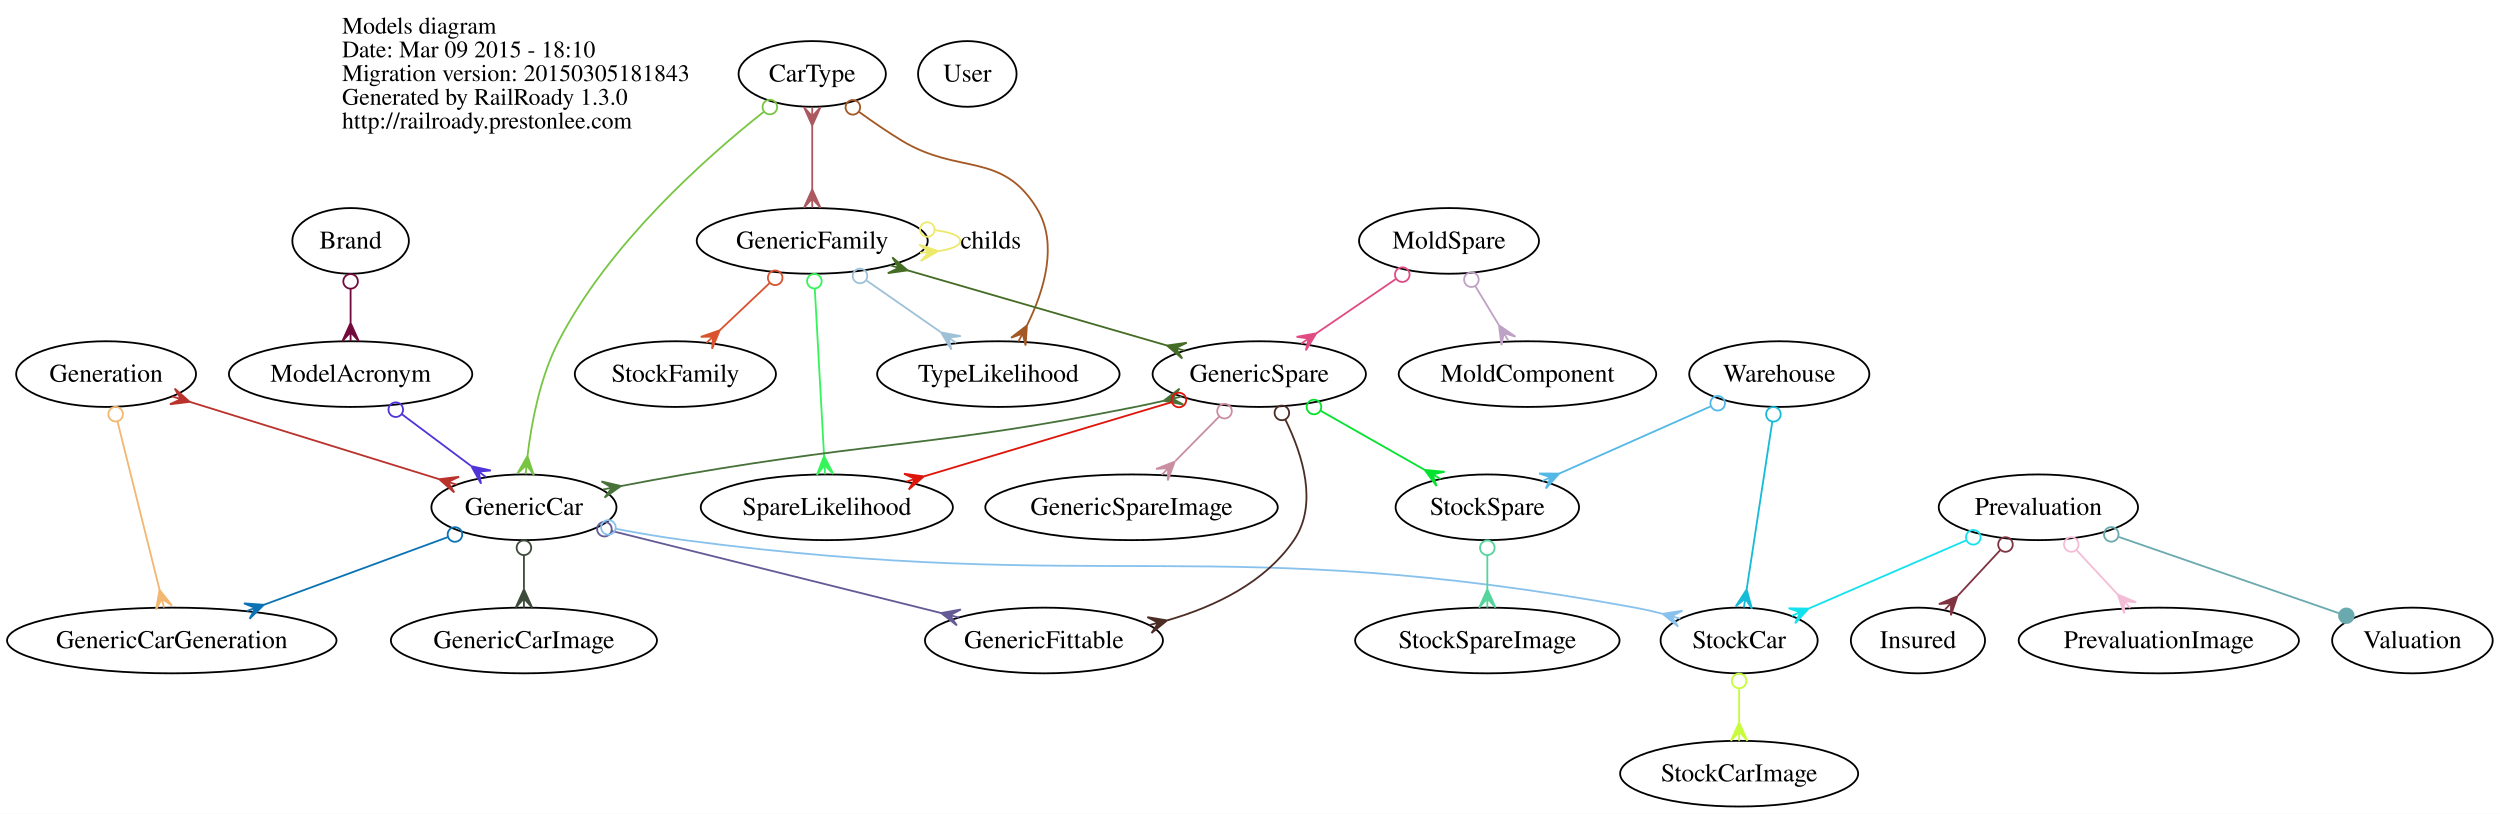
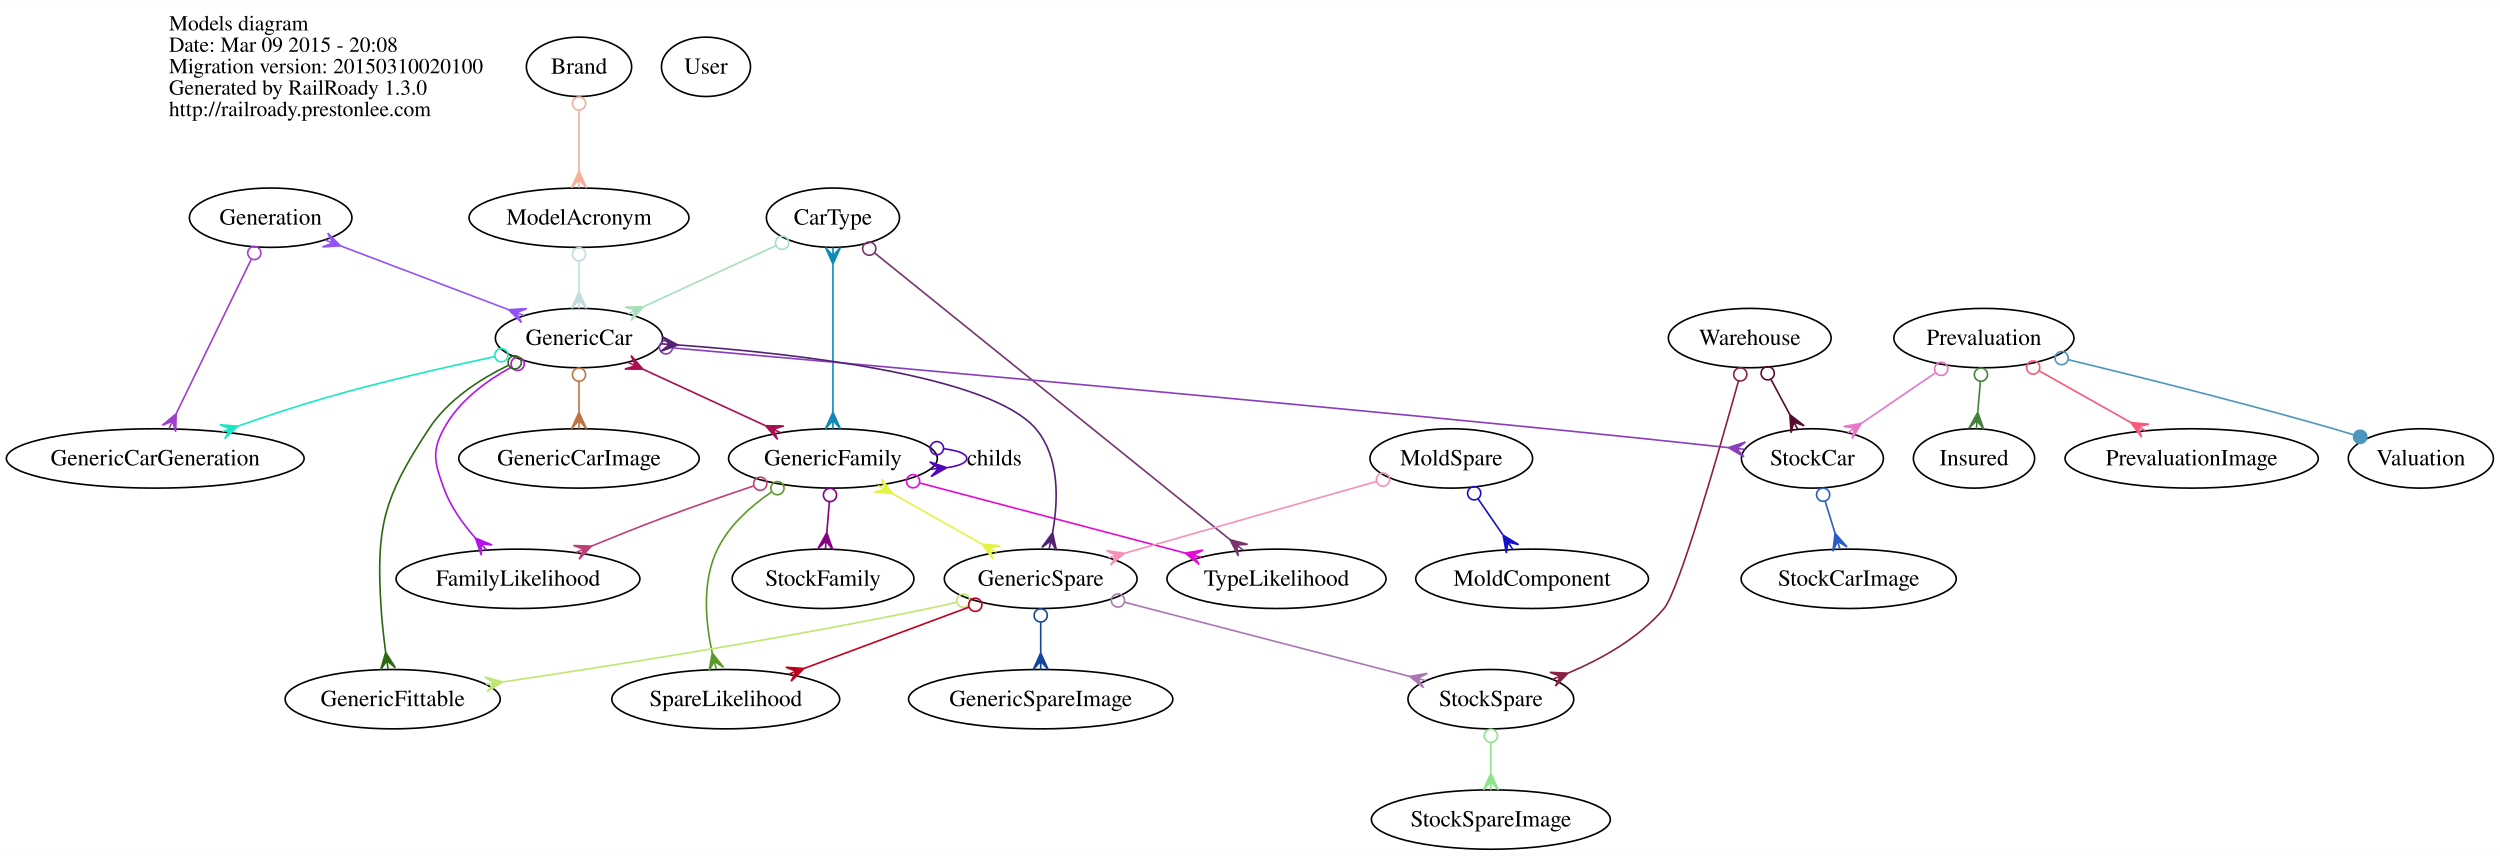
- <svg xmlns="http://www.w3.org/2000/svg" width="1370pt" height="446pt" viewBox="0.00 0.00 1370.15 446.00">
-   <g id="graph0" class="graph" transform="scale(1 1) rotate(0) translate(4 442)">
-     <polygon fill="white" stroke="none" points="-4,4 -4,-442 1366.15,-442 1366.15,4 -4,4" />
+ <svg xmlns="http://www.w3.org/2000/svg" width="1516pt" height="519pt" viewBox="0.00 0.00 1516.15 519.00">
+   <g id="graph0" class="graph" transform="scale(1 1) rotate(0) translate(4 515)">
+     <polygon fill="white" stroke="none" points="-4,4 -4,-515 1512.15,-515 1512.15,4 -4,4" />
    <g id="node1" class="node">
-       <text text-anchor="start" x="183.459" y="-423.6" font-family="Times,serif" font-size="13.00">Models diagram</text>
-       <text text-anchor="start" x="183.459" y="-410.6" font-family="Times,serif" font-size="13.00">Date: Mar 09 2015 - 18:10</text>
-       <text text-anchor="start" x="183.459" y="-397.6" font-family="Times,serif" font-size="13.00">Migration version: 20150305181843</text>
-       <text text-anchor="start" x="183.459" y="-384.6" font-family="Times,serif" font-size="13.00">Generated by RailRoady 1.3.0</text>
-       <text text-anchor="start" x="183.459" y="-371.6" font-family="Times,serif" font-size="13.00">http://railroady.prestonlee.com</text>
+       <text text-anchor="start" x="98.459" y="-496.6" font-family="Times,serif" font-size="13.00">Models diagram</text>
+       <text text-anchor="start" x="98.459" y="-483.6" font-family="Times,serif" font-size="13.00">Date: Mar 09 2015 - 20:08</text>
+       <text text-anchor="start" x="98.459" y="-470.6" font-family="Times,serif" font-size="13.00">Migration version: 20150310020100</text>
+       <text text-anchor="start" x="98.459" y="-457.6" font-family="Times,serif" font-size="13.00">Generated by RailRoady 1.3.0</text>
+       <text text-anchor="start" x="98.459" y="-444.6" font-family="Times,serif" font-size="13.00">http://railroady.prestonlee.com</text>
    </g>
    <g id="node2" class="node">
-       <ellipse fill="none" stroke="black" cx="188.147" cy="-310" rx="31.939" ry="18" />
-       <text text-anchor="middle" x="188.147" y="-305.8" font-family="Times,serif" font-size="14.00">Brand</text>
+       <ellipse fill="none" stroke="black" cx="347.147" cy="-474.5" rx="31.939" ry="18" />
+       <text text-anchor="middle" x="347.147" y="-470.3" font-family="Times,serif" font-size="14.00">Brand</text>
+     </g>
+     <g id="node14" class="node">
+       <ellipse fill="none" stroke="black" cx="347.147" cy="-383" rx="66.692" ry="18" />
+       <text text-anchor="middle" x="347.147" y="-378.8" font-family="Times,serif" font-size="14.00">ModelAcronym</text>
+     </g>
+     <g id="edge1" class="edge">
+       <path fill="none" stroke="#f6ae9b" d="M347.147,-447.903C347.147,-436.441 347.147,-422.914 347.147,-411.263" />
+       <ellipse fill="none" stroke="#f6ae9b" cx="347.147" cy="-452.243" rx="4" ry="4" />
+       <polygon fill="#f6ae9b" stroke="#f6ae9b" points="347.147,-411.204 351.647,-401.203 347.147,-406.204 347.147,-401.204 347.147,-401.204 347.147,-401.204 347.147,-406.204 342.647,-401.204 347.147,-411.204 347.147,-411.204" />
+     </g>
+     <g id="node3" class="node">
+       <ellipse fill="none" stroke="black" cx="501.147" cy="-383" rx="40.357" ry="18" />
+       <text text-anchor="middle" x="501.147" y="-378.8" font-family="Times,serif" font-size="14.00">CarType</text>
+     </g>
+     <g id="node6" class="node">
+       <ellipse fill="none" stroke="black" cx="347.147" cy="-310" rx="50.722" ry="18" />
+       <text text-anchor="middle" x="347.147" y="-305.8" font-family="Times,serif" font-size="14.00">GenericCar</text>
+     </g>
+     <g id="edge2" class="edge">
+       <path fill="none" stroke="#a8dfbc" d="M466.653,-366.097C442.751,-355.077 410.891,-340.388 386.078,-328.949" />
+       <ellipse fill="none" stroke="#a8dfbc" cx="470.337" cy="-367.795" rx="4" ry="4" />
+       <polygon fill="#a8dfbc" stroke="#a8dfbc" points="386.026,-328.925 378.829,-320.651 381.485,-326.831 376.945,-324.738 376.945,-324.738 376.945,-324.738 381.485,-326.831 375.061,-328.824 386.026,-328.925 386.026,-328.925" />
+     </g>
+     <g id="node9" class="node">
+       <ellipse fill="none" stroke="black" cx="501.147" cy="-237" rx="63.301" ry="18" />
+       <text text-anchor="middle" x="501.147" y="-232.8" font-family="Times,serif" font-size="14.00">GenericFamily</text>
+     </g>
+     <g id="edge4" class="edge">
+       <path fill="none" stroke="#0e8ab6" d="M501.147,-354.546C501.147,-328.878 501.147,-290.767 501.147,-265.185" />
+       <polygon fill="#0e8ab6" stroke="#0e8ab6" points="501.147,-354.916 496.647,-364.916 501.147,-359.916 501.147,-364.916 501.147,-364.916 501.147,-364.916 501.147,-359.916 505.647,-364.916 501.147,-354.916 501.147,-354.916" />
+       <polygon fill="#0e8ab6" stroke="#0e8ab6" points="501.147,-265.062 505.647,-255.062 501.147,-260.062 501.147,-255.062 501.147,-255.062 501.147,-255.062 501.147,-260.062 496.647,-255.062 501.147,-265.062 501.147,-265.062" />
+     </g>
+     <g id="node25" class="node">
+       <ellipse fill="none" stroke="black" cx="770.147" cy="-164" rx="66.433" ry="18" />
+       <text text-anchor="middle" x="770.147" y="-159.8" font-family="Times,serif" font-size="14.00">TypeLikelihood</text>
+     </g>
+     <g id="edge3" class="edge">
+       <path fill="none" stroke="#76346d" d="M526.481,-361.563C576.84,-320.94 689.198,-230.301 741.872,-187.809" />
+       <ellipse fill="none" stroke="#76346d" cx="523.176" cy="-364.23" rx="4" ry="4" />
+       <polygon fill="#76346d" stroke="#76346d" points="742.012,-187.697 752.62,-184.92 745.903,-184.557 749.795,-181.418 749.795,-181.418 749.795,-181.418 745.903,-184.557 746.969,-177.916 742.012,-187.697 742.012,-187.697" />
+     </g>
+     <g id="node4" class="node">
+       <ellipse fill="none" stroke="black" cx="310.147" cy="-164" rx="73.943" ry="18" />
+       <text text-anchor="middle" x="310.147" y="-159.8" font-family="Times,serif" font-size="14.00">FamilyLikelihood</text>
+     </g>
+     <g id="node5" class="node">
+       <ellipse fill="none" stroke="black" cx="160.147" cy="-383" rx="49.286" ry="18" />
+       <text text-anchor="middle" x="160.147" y="-378.8" font-family="Times,serif" font-size="14.00">Generation</text>
+     </g>
+     <g id="edge6" class="edge">
+       <path fill="none" stroke="#9252fb" d="M202.73,-365.832C233.139,-354.286 273.887,-338.815 304.345,-327.251" />
+       <polygon fill="#9252fb" stroke="#9252fb" points="202.497,-365.92 191.551,-365.263 197.823,-367.695 193.148,-369.47 193.148,-369.47 193.148,-369.47 197.823,-367.695 194.746,-373.677 202.497,-365.92 202.497,-365.92" />
+       <polygon fill="#9252fb" stroke="#9252fb" points="304.498,-327.193 315.444,-327.85 309.172,-325.418 313.847,-323.643 313.847,-323.643 313.847,-323.643 309.172,-325.418 312.249,-319.437 304.498,-327.193 304.498,-327.193" />
+     </g>
+     <g id="node7" class="node">
+       <ellipse fill="none" stroke="black" cx="90.147" cy="-237" rx="90.294" ry="18" />
+       <text text-anchor="middle" x="90.147" y="-232.8" font-family="Times,serif" font-size="14.00">GenericCarGeneration</text>
+     </g>
+     <g id="edge5" class="edge">
+       <path fill="none" stroke="#9e3fcd" d="M148.428,-357.891C135.84,-331.996 115.901,-290.979 102.92,-264.276" />
+       <ellipse fill="none" stroke="#9e3fcd" cx="150.231" cy="-361.602" rx="4" ry="4" />
+       <polygon fill="#9e3fcd" stroke="#9e3fcd" points="102.851,-264.133 102.526,-253.172 100.665,-259.637 98.479,-255.14 98.479,-255.14 98.479,-255.14 100.665,-259.637 94.432,-257.107 102.851,-264.133 102.851,-264.133" />
+     </g>
+     <g id="edge11" class="edge">
+       <path fill="none" stroke="#b513ec" d="M306.292,-292.48C290.471,-283.828 274.052,-271.527 265.147,-255 257.558,-240.915 259.7,-234.044 265.147,-219 269.155,-207.931 276.532,-197.536 284.17,-188.879" />
+       <ellipse fill="none" stroke="#b513ec" cx="309.936" cy="-294.364" rx="4" ry="4" />
+       <polygon fill="#b513ec" stroke="#b513ec" points="284.313,-188.727 294.445,-184.533 287.741,-185.088 291.169,-181.448 291.169,-181.448 291.169,-181.448 287.741,-185.088 287.894,-178.362 284.313,-188.727 284.313,-188.727" />
+     </g>
+     <g id="edge9" class="edge">
+       <path fill="none" stroke="#19e8c3" d="M295.772,-298.701C265.907,-292.353 227.668,-283.605 194.147,-274 176.49,-268.94 157.428,-262.604 140.507,-256.664" />
+       <ellipse fill="none" stroke="#19e8c3" cx="300.048" cy="-299.602" rx="4" ry="4" />
+       <polygon fill="#19e8c3" stroke="#19e8c3" points="140.242,-256.57 132.324,-248.984 135.53,-254.897 130.818,-253.224 130.818,-253.224 130.818,-253.224 135.53,-254.897 129.313,-257.465 140.242,-256.57 140.242,-256.57" />
+     </g>
+     <g id="node8" class="node">
+       <ellipse fill="none" stroke="black" cx="347.147" cy="-237" rx="72.913" ry="18" />
+       <text text-anchor="middle" x="347.147" y="-232.8" font-family="Times,serif" font-size="14.00">GenericCarImage</text>
+     </g>
+     <g id="edge10" class="edge">
+       <path fill="none" stroke="#bd7443" d="M347.147,-283.791C347.147,-277.832 347.147,-271.45 347.147,-265.399" />
+       <ellipse fill="none" stroke="#bd7443" cx="347.147" cy="-287.813" rx="4" ry="4" />
+       <polygon fill="#bd7443" stroke="#bd7443" points="347.147,-265.029 351.647,-255.029 347.147,-260.029 347.147,-255.029 347.147,-255.029 347.147,-255.029 347.147,-260.029 342.647,-255.029 347.147,-265.029 347.147,-265.029" />
+     </g>
+     <g id="edge12" class="edge">
+       <path fill="none" stroke="#aa0d52" d="M385.967,-291.102C408.643,-280.648 437.233,-267.467 460.256,-256.852" />
+       <polygon fill="#aa0d52" stroke="#aa0d52" points="385.921,-291.124 374.956,-291.224 381.381,-293.217 376.84,-295.31 376.84,-295.31 376.84,-295.31 381.381,-293.217 378.724,-299.397 385.921,-291.124 385.921,-291.124" />
+       <polygon fill="#aa0d52" stroke="#aa0d52" points="460.344,-256.812 471.309,-256.712 464.884,-254.719 469.425,-252.625 469.425,-252.625 469.425,-252.625 464.884,-254.719 467.541,-248.539 460.344,-256.812 460.344,-256.812" />
+     </g>
+     <g id="node10" class="node">
+       <ellipse fill="none" stroke="black" cx="234.147" cy="-91" rx="65.222" ry="18" />
+       <text text-anchor="middle" x="234.147" y="-86.8" font-family="Times,serif" font-size="14.00">GenericFittable</text>
+     </g>
+     <g id="edge8" class="edge">
+       <path fill="none" stroke="#2b6812" d="M304.305,-293.482C286.579,-284.87 267.542,-272.325 256.147,-255 228.601,-213.117 223.918,-196.026 227.147,-146 227.704,-137.377 228.755,-128.027 229.877,-119.569" />
+       <ellipse fill="none" stroke="#2b6812" cx="308.162" cy="-295.261" rx="4" ry="4" />
+       <polygon fill="#2b6812" stroke="#2b6812" points="229.907,-119.356 235.76,-110.083 230.606,-114.405 231.304,-109.454 231.304,-109.454 231.304,-109.454 230.606,-114.405 226.849,-108.826 229.907,-119.356 229.907,-119.356" />
+     </g>
+     <g id="node20" class="node">
+       <ellipse fill="none" stroke="black" cx="1095.15" cy="-237" rx="43.039" ry="18" />
+       <text text-anchor="middle" x="1095.15" y="-232.8" font-family="Times,serif" font-size="14.00">StockCar</text>
+     </g>
+     <g id="edge7" class="edge">
+       <path fill="none" stroke="#8a3dbd" d="M404.114,-304.016C509.015,-294.781 739.796,-274.199 934.147,-255 970.837,-251.376 1012.2,-247.002 1043.81,-243.599" />
+       <ellipse fill="none" stroke="#8a3dbd" cx="399.856" cy="-304.391" rx="4" ry="4" />
+       <polygon fill="#8a3dbd" stroke="#8a3dbd" points="1044.19,-243.557 1054.62,-246.958 1049.16,-243.021 1054.14,-242.484 1054.14,-242.484 1054.14,-242.484 1049.16,-243.021 1053.65,-238.01 1044.19,-243.557 1044.19,-243.557" />
+     </g>
+     <g id="edge18" class="edge">
+       <path fill="none" stroke="#c03f78" d="M453.032,-220.324C435.655,-214.485 415.941,-207.656 398.147,-201 383.952,-195.69 368.62,-189.559 354.793,-183.878" />
+       <ellipse fill="none" stroke="#c03f78" cx="457.043" cy="-221.665" rx="4" ry="4" />
+       <polygon fill="#c03f78" stroke="#c03f78" points="354.734,-183.853 347.212,-175.874 350.113,-181.943 345.492,-180.032 345.492,-180.032 345.492,-180.032 350.113,-181.943 343.773,-184.191 354.734,-183.853 354.734,-183.853" />
+     </g>
+     <g id="edge13" class="edge">
+       <path fill="none" stroke="#5305b8" d="M568.317,-242.878C576.749,-241.841 582.297,-239.882 582.297,-237 582.297,-234.38 577.712,-232.522 570.543,-231.428" />
+       <ellipse fill="none" stroke="#5305b8" cx="564.218" cy="-243.219" rx="4" ry="4" />
+       <polygon fill="#5305b8" stroke="#5305b8" points="570.188,-231.394 560.657,-225.97 565.21,-230.922 560.232,-230.449 560.232,-230.449 560.232,-230.449 565.21,-230.922 559.807,-234.929 570.188,-231.394 570.188,-231.394" />
+       <text text-anchor="middle" x="599.018" y="-232.8" font-family="Times,serif" font-size="14.00">childs</text>
+     </g>
+     <g id="node11" class="node">
+       <ellipse fill="none" stroke="black" cx="627.147" cy="-164" rx="58.456" ry="18" />
+       <text text-anchor="middle" x="627.147" y="-159.8" font-family="Times,serif" font-size="14.00">GenericSpare</text>
+     </g>
+     <g id="edge15" class="edge">
+       <path fill="none" stroke="#e6f242" d="M537.356,-215.597C554.288,-206.056 574.393,-194.726 591.282,-185.21" />
+       <polygon fill="#e6f242" stroke="#e6f242" points="537.199,-215.685 526.278,-216.674 532.843,-218.139 528.487,-220.594 528.487,-220.594 528.487,-220.594 532.843,-218.139 530.696,-224.514 537.199,-215.685 537.199,-215.685" />
+       <polygon fill="#e6f242" stroke="#e6f242" points="591.581,-185.041 602.502,-184.052 595.937,-182.587 600.293,-180.132 600.293,-180.132 600.293,-180.132 595.937,-182.587 598.084,-176.212 591.581,-185.041 591.581,-185.041" />
+     </g>
+     <g id="node19" class="node">
+       <ellipse fill="none" stroke="black" cx="436.147" cy="-91" rx="69.098" ry="18" />
+       <text text-anchor="middle" x="436.147" y="-86.8" font-family="Times,serif" font-size="14.00">SpareLikelihood</text>
+     </g>
+     <g id="edge14" class="edge">
+       <path fill="none" stroke="#5b9926" d="M463.785,-216.591C451.008,-207.875 438.174,-196.295 431.147,-182 421.581,-162.538 423.836,-137.775 427.918,-119.152" />
+       <ellipse fill="none" stroke="#5b9926" cx="467.479" cy="-218.971" rx="4" ry="4" />
+       <polygon fill="#5b9926" stroke="#5b9926" points="427.968,-118.951 434.75,-110.334 429.175,-114.099 430.383,-109.248 430.383,-109.248 430.383,-109.248 429.175,-114.099 426.016,-108.161 427.968,-118.951 427.968,-118.951" />
+     </g>
+     <g id="node22" class="node">
+       <ellipse fill="none" stroke="black" cx="495.147" cy="-164" rx="55.118" ry="18" />
+       <text text-anchor="middle" x="495.147" y="-159.8" font-family="Times,serif" font-size="14.00">StockFamily</text>
+     </g>
+     <g id="edge16" class="edge">
+       <path fill="none" stroke="#860085" d="M499.017,-210.791C498.513,-204.832 497.974,-198.45 497.462,-192.399" />
+       <ellipse fill="none" stroke="#860085" cx="499.358" cy="-214.827" rx="4" ry="4" />
+       <polygon fill="#860085" stroke="#860085" points="497.428,-191.993 501.07,-181.65 497.007,-187.011 496.586,-182.029 496.586,-182.029 496.586,-182.029 497.007,-187.011 492.102,-182.408 497.428,-191.993 497.428,-191.993" />
+     </g>
+     <g id="edge17" class="edge">
+       <path fill="none" stroke="#e509d8" d="M553.625,-222.149C599.994,-209.91 667.403,-192.118 714.655,-179.646" />
+       <ellipse fill="none" stroke="#e509d8" cx="549.736" cy="-223.175" rx="4" ry="4" />
+       <polygon fill="#e509d8" stroke="#e509d8" points="714.749,-179.622 725.566,-181.421 719.583,-178.346 724.418,-177.07 724.418,-177.07 724.418,-177.07 719.583,-178.346 723.269,-172.719 714.749,-179.622 714.749,-179.622" />
+     </g>
+     <g id="edge20" class="edge">
+       <path fill="none" stroke="#532174" d="M634.367,-192.075C637.882,-211.804 638.674,-237.955 624.147,-255 596.678,-287.232 479.998,-300.557 407.115,-305.812" />
+       <polygon fill="#532174" stroke="#532174" points="634.338,-191.937 636.685,-181.225 633.31,-187.044 632.281,-182.151 632.281,-182.151 632.281,-182.151 633.31,-187.044 627.877,-183.077 634.338,-191.937 634.338,-191.937" />
+       <polygon fill="#532174" stroke="#532174" points="407.112,-305.812 396.826,-302.012 402.124,-306.156 397.136,-306.501 397.136,-306.501 397.136,-306.501 402.124,-306.156 397.446,-310.99 407.112,-305.812 407.112,-305.812" />
+     </g>
+     <g id="edge19" class="edge">
+       <path fill="none" stroke="#bee670" d="M576.286,-149.813C570.521,-148.458 564.717,-147.157 559.147,-146 470.374,-127.559 366.926,-111.251 301.015,-101.505" />
+       <ellipse fill="none" stroke="#bee670" cx="580.21" cy="-150.752" rx="4" ry="4" />
+       <polygon fill="#bee670" stroke="#bee670" points="300.66,-101.453 291.422,-95.546 295.714,-100.725 290.767,-99.998 290.767,-99.998 290.767,-99.998 295.714,-100.725 290.112,-104.45 300.66,-101.453 300.66,-101.453" />
+     </g>
+     <g id="node12" class="node">
+       <ellipse fill="none" stroke="black" cx="627.147" cy="-91" rx="80.147" ry="18" />
+       <text text-anchor="middle" x="627.147" y="-86.8" font-family="Times,serif" font-size="14.00">GenericSpareImage</text>
+     </g>
+     <g id="edge23" class="edge">
+       <path fill="none" stroke="#13459f" d="M627.147,-137.791C627.147,-131.832 627.147,-125.45 627.147,-119.399" />
+       <ellipse fill="none" stroke="#13459f" cx="627.147" cy="-141.813" rx="4" ry="4" />
+       <polygon fill="#13459f" stroke="#13459f" points="627.147,-119.029 631.647,-109.029 627.147,-114.029 627.147,-109.029 627.147,-109.029 627.147,-109.029 627.147,-114.029 622.647,-109.029 627.147,-119.029 627.147,-119.029" />
+     </g>
+     <g id="edge21" class="edge">
+       <path fill="none" stroke="#bf011d" d="M583.532,-146.787C553.778,-135.727 514.374,-121.079 483.796,-109.713" />
+       <ellipse fill="none" stroke="#bf011d" cx="587.472" cy="-148.252" rx="4" ry="4" />
+       <polygon fill="#bf011d" stroke="#bf011d" points="483.575,-109.63 475.77,-101.928 478.889,-107.888 474.202,-106.146 474.202,-106.146 474.202,-106.146 478.889,-107.888 472.634,-110.364 483.575,-109.63 483.575,-109.63" />
+     </g>
+     <g id="node23" class="node">
+       <ellipse fill="none" stroke="black" cx="900.147" cy="-91" rx="50.272" ry="18" />
+       <text text-anchor="middle" x="900.147" y="-86.8" font-family="Times,serif" font-size="14.00">StockSpare</text>
+     </g>
+     <g id="edge22" class="edge">
+       <path fill="none" stroke="#a978b4" d="M678.002,-149.774C727.411,-136.924 801.94,-117.541 850.823,-104.828" />
+       <ellipse fill="none" stroke="#a978b4" cx="673.975" cy="-150.821" rx="4" ry="4" />
+       <polygon fill="#a978b4" stroke="#a978b4" points="850.866,-104.817 861.677,-106.655 855.705,-103.558 860.544,-102.3 860.544,-102.3 860.544,-102.3 855.705,-103.558 859.411,-97.945 850.866,-104.817 850.866,-104.817" />
    </g>
    <g id="node13" class="node">
-       <ellipse fill="none" stroke="black" cx="188.147" cy="-237" rx="66.692" ry="18" />
-       <text text-anchor="middle" x="188.147" y="-232.8" font-family="Times,serif" font-size="14.00">ModelAcronym</text>
-     </g>
-     <g id="edge1" class="edge">
-       <path fill="none" stroke="#730a3d" d="M188.147,-283.791C188.147,-277.832 188.147,-271.45 188.147,-265.399" />
-       <ellipse fill="none" stroke="#730a3d" cx="188.147" cy="-287.813" rx="4" ry="4" />
-       <polygon fill="#730a3d" stroke="#730a3d" points="188.147,-265.029 192.647,-255.029 188.147,-260.029 188.147,-255.029 188.147,-255.029 188.147,-255.029 188.147,-260.029 183.647,-255.029 188.147,-265.029 188.147,-265.029" />
-     </g>
-     <g id="node3" class="node">
-       <ellipse fill="none" stroke="black" cx="441.147" cy="-401.5" rx="40.357" ry="18" />
-       <text text-anchor="middle" x="441.147" y="-397.3" font-family="Times,serif" font-size="14.00">CarType</text>
-     </g>
-     <g id="node5" class="node">
-       <ellipse fill="none" stroke="black" cx="283.147" cy="-164" rx="50.722" ry="18" />
-       <text text-anchor="middle" x="283.147" y="-159.8" font-family="Times,serif" font-size="14.00">GenericCar</text>
-     </g>
-     <g id="edge2" class="edge">
-       <path fill="none" stroke="#78c543" d="M414.569,-380.738C382.514,-355.365 329.535,-308.214 302.147,-255 292.067,-235.415 287.334,-210.808 285.112,-192.276" />
-       <ellipse fill="none" stroke="#78c543" cx="417.922" cy="-383.354" rx="4" ry="4" />
-       <polygon fill="#78c543" stroke="#78c543" points="285.093,-192.098 288.548,-181.691 284.583,-187.124 284.072,-182.151 284.072,-182.151 284.072,-182.151 284.583,-187.124 279.595,-182.61 285.093,-192.098 285.093,-192.098" />
-     </g>
-     <g id="node8" class="node">
-       <ellipse fill="none" stroke="black" cx="441.147" cy="-310" rx="63.301" ry="18" />
-       <text text-anchor="middle" x="441.147" y="-305.8" font-family="Times,serif" font-size="14.00">GenericFamily</text>
-     </g>
-     <g id="edge4" class="edge">
-       <path fill="none" stroke="#ab585f" d="M441.147,-373.21C441.147,-362.106 441.147,-349.301 441.147,-338.206" />
-       <polygon fill="#ab585f" stroke="#ab585f" points="441.147,-373.243 436.647,-383.243 441.147,-378.243 441.147,-383.243 441.147,-383.243 441.147,-383.243 441.147,-378.243 445.647,-383.244 441.147,-373.243 441.147,-373.243" />
-       <polygon fill="#ab585f" stroke="#ab585f" points="441.147,-338.204 445.647,-328.203 441.147,-333.204 441.147,-328.204 441.147,-328.204 441.147,-328.204 441.147,-333.204 436.647,-328.204 441.147,-338.204 441.147,-338.204" />
+       <ellipse fill="none" stroke="black" cx="1193.15" cy="-237" rx="36.758" ry="18" />
+       <text text-anchor="middle" x="1193.15" y="-232.8" font-family="Times,serif" font-size="14.00">Insured</text>
+     </g>
+     <g id="edge24" class="edge">
+       <path fill="none" stroke="#c1dde0" d="M347.147,-356.791C347.147,-350.832 347.147,-344.45 347.147,-338.399" />
+       <ellipse fill="none" stroke="#c1dde0" cx="347.147" cy="-360.813" rx="4" ry="4" />
+       <polygon fill="#c1dde0" stroke="#c1dde0" points="347.147,-338.029 351.647,-328.029 347.147,-333.029 347.147,-328.029 347.147,-328.029 347.147,-328.029 347.147,-333.029 342.647,-328.029 347.147,-338.029 347.147,-338.029" />
+     </g>
+     <g id="node15" class="node">
+       <ellipse fill="none" stroke="black" cx="925.147" cy="-164" rx="70.577" ry="18" />
+       <text text-anchor="middle" x="925.147" y="-159.8" font-family="Times,serif" font-size="14.00">MoldComponent</text>
+     </g>
+     <g id="node16" class="node">
+       <ellipse fill="none" stroke="black" cx="876.147" cy="-237" rx="49.312" ry="18" />
+       <text text-anchor="middle" x="876.147" y="-232.8" font-family="Times,serif" font-size="14.00">MoldSpare</text>
+     </g>
+     <g id="edge25" class="edge">
+       <path fill="none" stroke="#f790b7" d="M830.817,-223.075C787.728,-210.788 723.015,-192.336 678.145,-179.542" />
+       <ellipse fill="none" stroke="#f790b7" cx="834.753" cy="-224.197" rx="4" ry="4" />
+       <polygon fill="#f790b7" stroke="#f790b7" points="677.939,-179.483 669.557,-172.413 673.131,-178.112 668.323,-176.741 668.323,-176.741 668.323,-176.741 673.131,-178.112 667.089,-181.068 677.939,-179.483 677.939,-179.483" />
+     </g>
+     <g id="edge26" class="edge">
+       <path fill="none" stroke="#1610cb" d="M892.309,-212.582C897.12,-205.61 902.419,-197.932 907.33,-190.816" />
+       <ellipse fill="none" stroke="#1610cb" cx="890.031" cy="-215.882" rx="4" ry="4" />
+       <polygon fill="#1610cb" stroke="#1610cb" points="907.598,-190.429 916.981,-184.754 910.438,-186.314 913.278,-182.198 913.278,-182.198 913.278,-182.198 910.438,-186.314 909.574,-179.642 907.598,-190.429 907.598,-190.429" />
+     </g>
+     <g id="node17" class="node">
+       <ellipse fill="none" stroke="black" cx="1199.15" cy="-310" rx="54.608" ry="18" />
+       <text text-anchor="middle" x="1199.15" y="-305.8" font-family="Times,serif" font-size="14.00">Prevaluation</text>
+     </g>
+     <g id="edge28" class="edge">
+       <path fill="none" stroke="#44823c" d="M1197.02,-283.791C1196.51,-277.832 1195.97,-271.45 1195.46,-265.399" />
+       <ellipse fill="none" stroke="#44823c" cx="1197.36" cy="-287.827" rx="4" ry="4" />
+       <polygon fill="#44823c" stroke="#44823c" points="1195.43,-264.993 1199.07,-254.65 1195.01,-260.011 1194.59,-255.029 1194.59,-255.029 1194.59,-255.029 1195.01,-260.011 1190.1,-255.408 1195.43,-264.993 1195.43,-264.993" />
+     </g>
+     <g id="node18" class="node">
+       <ellipse fill="none" stroke="black" cx="1325.15" cy="-237" rx="76.799" ry="18" />
+       <text text-anchor="middle" x="1325.15" y="-232.8" font-family="Times,serif" font-size="14.00">PrevaluationImage</text>
+     </g>
+     <g id="edge30" class="edge">
+       <path fill="none" stroke="#fa5878" d="M1232.7,-290.092C1249.8,-280.46 1270.62,-268.725 1288.17,-258.834" />
+       <ellipse fill="none" stroke="#fa5878" cx="1229.05" cy="-292.152" rx="4" ry="4" />
+       <polygon fill="#fa5878" stroke="#fa5878" points="1288.31,-258.759 1299.23,-257.771 1292.66,-256.305 1297.02,-253.85 1297.02,-253.85 1297.02,-253.85 1292.66,-256.305 1294.81,-249.93 1288.31,-258.759 1288.31,-258.759" />
+     </g>
+     <g id="edge27" class="edge">
+       <path fill="none" stroke="#e875c9" d="M1169.61,-288.835C1155.63,-279.288 1138.96,-267.909 1124.94,-258.34" />
+       <ellipse fill="none" stroke="#e875c9" cx="1173.28" cy="-291.339" rx="4" ry="4" />
+       <polygon fill="#e875c9" stroke="#e875c9" points="1124.86,-258.286 1119.14,-248.931 1120.73,-255.467 1116.6,-252.648 1116.6,-252.648 1116.6,-252.648 1120.73,-255.467 1114.07,-256.365 1124.86,-258.286 1124.86,-258.286" />
+     </g>
+     <g id="node27" class="node">
+       <ellipse fill="none" stroke="black" cx="1464.15" cy="-237" rx="43.999" ry="18" />
+       <text text-anchor="middle" x="1464.15" y="-232.8" font-family="Times,serif" font-size="14.00">Valuation</text>
+     </g>
+     <g id="edge29" class="edge">
+       <path fill="none" stroke="#4c96bc" d="M1250.2,-296.922C1293.29,-286.506 1356.51,-270.706 1411.15,-255 1415.11,-253.861 1419.22,-252.63 1423.33,-251.369" />
+       <ellipse fill="none" stroke="#4c96bc" cx="1246.28" cy="-297.865" rx="4" ry="4" />
+       <ellipse fill="#4c96bc" stroke="#4c96bc" cx="1427.35" cy="-250.114" rx="4" ry="4" />
+     </g>
+     <g id="node21" class="node">
+       <ellipse fill="none" stroke="black" cx="1117.15" cy="-164" rx="65.23" ry="18" />
+       <text text-anchor="middle" x="1117.15" y="-159.8" font-family="Times,serif" font-size="14.00">StockCarImage</text>
+     </g>
+     <g id="edge31" class="edge">
+       <path fill="none" stroke="#2b5cc4" d="M1102.87,-211.08C1104.82,-204.774 1106.93,-197.979 1108.91,-191.594" />
+       <ellipse fill="none" stroke="#2b5cc4" cx="1101.66" cy="-214.992" rx="4" ry="4" />
+       <polygon fill="#2b5cc4" stroke="#2b5cc4" points="1108.91,-191.581 1116.17,-183.361 1110.39,-186.805 1111.87,-182.029 1111.87,-182.029 1111.87,-182.029 1110.39,-186.805 1107.57,-180.697 1108.91,-191.581 1108.91,-191.581" />
    </g>
    <g id="node24" class="node">
-       <ellipse fill="none" stroke="black" cx="543.147" cy="-237" rx="66.433" ry="18" />
-       <text text-anchor="middle" x="543.147" y="-232.8" font-family="Times,serif" font-size="14.00">TypeLikelihood</text>
-     </g>
-     <g id="edge3" class="edge">
-       <path fill="none" stroke="#a35723" d="M466.729,-380.763C474.119,-375.395 482.308,-369.756 490.147,-365 521.585,-345.928 544.815,-359.279 564.147,-328 576.198,-308.501 568.259,-282.737 558.887,-263.772" />
-       <ellipse fill="none" stroke="#a35723" cx="463.418" cy="-383.207" rx="4" ry="4" />
-       <polygon fill="#a35723" stroke="#a35723" points="558.811,-263.629 558.075,-252.688 556.458,-259.217 554.105,-254.805 554.105,-254.805 554.105,-254.805 556.458,-259.217 550.134,-256.923 558.811,-263.629 558.811,-263.629" />
-     </g>
-     <g id="node4" class="node">
-       <ellipse fill="none" stroke="black" cx="54.147" cy="-237" rx="49.286" ry="18" />
-       <text text-anchor="middle" x="54.147" y="-232.8" font-family="Times,serif" font-size="14.00">Generation</text>
-     </g>
-     <g id="edge6" class="edge">
-       <path fill="none" stroke="#b9322c" d="M100.088,-221.756C139.723,-209.468 196.708,-191.8 236.537,-179.451" />
-       <polygon fill="#b9322c" stroke="#b9322c" points="99.984,-221.788 89.1,-220.452 95.209,-223.269 90.433,-224.75 90.433,-224.75 90.433,-224.75 95.209,-223.269 91.766,-229.048 99.984,-221.788 99.984,-221.788" />
-       <polygon fill="#b9322c" stroke="#b9322c" points="236.721,-179.394 247.605,-180.731 241.497,-177.913 246.273,-176.433 246.273,-176.433 246.273,-176.433 241.497,-177.913 244.94,-172.134 236.721,-179.394 236.721,-179.394" />
-     </g>
-     <g id="node6" class="node">
-       <ellipse fill="none" stroke="black" cx="90.147" cy="-91" rx="90.294" ry="18" />
-       <text text-anchor="middle" x="90.147" y="-86.8" font-family="Times,serif" font-size="14.00">GenericCarGeneration</text>
-     </g>
-     <g id="edge5" class="edge">
-       <path fill="none" stroke="#f2b771" d="M60.438,-210.838C66.883,-185.058 76.866,-145.124 83.454,-118.773" />
-       <ellipse fill="none" stroke="#f2b771" cx="59.388" cy="-215.035" rx="4" ry="4" />
-       <polygon fill="#f2b771" stroke="#f2b771" points="83.456,-118.763 90.247,-110.153 84.669,-113.913 85.882,-109.062 85.882,-109.062 85.882,-109.062 84.669,-113.913 81.516,-107.97 83.456,-118.763 83.456,-118.763" />
-     </g>
-     <g id="edge9" class="edge">
-       <path fill="none" stroke="#0b73b3" d="M241.495,-147.677C211.928,-136.8 172.076,-122.14 140.688,-110.593" />
-       <ellipse fill="none" stroke="#0b73b3" cx="245.333" cy="-149.089" rx="4" ry="4" />
-       <polygon fill="#0b73b3" stroke="#0b73b3" points="140.625,-110.57 132.794,-102.894 135.932,-108.843 131.24,-107.117 131.24,-107.117 131.24,-107.117 135.932,-108.843 129.686,-111.34 140.625,-110.57 140.625,-110.57" />
-     </g>
-     <g id="node7" class="node">
-       <ellipse fill="none" stroke="black" cx="283.147" cy="-91" rx="72.913" ry="18" />
-       <text text-anchor="middle" x="283.147" y="-86.8" font-family="Times,serif" font-size="14.00">GenericCarImage</text>
-     </g>
-     <g id="edge10" class="edge">
-       <path fill="none" stroke="#3d4c3a" d="M283.147,-137.791C283.147,-131.832 283.147,-125.45 283.147,-119.399" />
-       <ellipse fill="none" stroke="#3d4c3a" cx="283.147" cy="-141.813" rx="4" ry="4" />
-       <polygon fill="#3d4c3a" stroke="#3d4c3a" points="283.147,-119.029 287.647,-109.029 283.147,-114.029 283.147,-109.029 283.147,-109.029 283.147,-109.029 283.147,-114.029 278.647,-109.029 283.147,-119.029 283.147,-119.029" />
-     </g>
-     <g id="node9" class="node">
-       <ellipse fill="none" stroke="black" cx="568.147" cy="-91" rx="65.222" ry="18" />
-       <text text-anchor="middle" x="568.147" y="-86.8" font-family="Times,serif" font-size="14.00">GenericFittable</text>
-     </g>
-     <g id="edge8" class="edge">
-       <path fill="none" stroke="#635a96" d="M331.286,-151.008C381.118,-138.593 458.914,-119.212 511.633,-106.079" />
-       <ellipse fill="none" stroke="#635a96" cx="327.258" cy="-152.011" rx="4" ry="4" />
-       <polygon fill="#635a96" stroke="#635a96" points="511.795,-106.039 522.587,-107.988 516.647,-104.83 521.499,-103.621 521.499,-103.621 521.499,-103.621 516.647,-104.83 520.411,-99.255 511.795,-106.039 511.795,-106.039" />
-     </g>
-     <g id="node19" class="node">
-       <ellipse fill="none" stroke="black" cx="949.147" cy="-91" rx="43.039" ry="18" />
-       <text text-anchor="middle" x="949.147" y="-86.8" font-family="Times,serif" font-size="14.00">StockCar</text>
-     </g>
-     <g id="edge7" class="edge">
-       <path fill="none" stroke="#88c1ec" d="M333.436,-152.208C345.725,-149.869 358.872,-147.616 371.147,-146 601.301,-115.708 663.774,-150.645 892.147,-109 896.973,-108.12 901.97,-106.981 906.909,-105.71" />
-       <ellipse fill="none" stroke="#88c1ec" cx="329.427" cy="-152.988" rx="4" ry="4" />
-       <polygon fill="#88c1ec" stroke="#88c1ec" points="907.252,-105.616 918.089,-107.294 912.072,-104.286 916.891,-102.956 916.891,-102.956 916.891,-102.956 912.072,-104.286 915.694,-98.618 907.252,-105.616 907.252,-105.616" />
-     </g>
-     <g id="edge11" class="edge">
-       <path fill="none" stroke="#ece96c" d="M508.317,-315.878C516.749,-314.841 522.297,-312.882 522.297,-310 522.297,-307.38 517.712,-305.522 510.543,-304.428" />
-       <ellipse fill="none" stroke="#ece96c" cx="504.218" cy="-316.219" rx="4" ry="4" />
-       <polygon fill="#ece96c" stroke="#ece96c" points="510.188,-304.394 500.657,-298.97 505.21,-303.922 500.232,-303.449 500.232,-303.449 500.232,-303.449 505.21,-303.922 499.807,-307.929 510.188,-304.394 510.188,-304.394" />
-       <text text-anchor="middle" x="539.018" y="-305.8" font-family="Times,serif" font-size="14.00">childs</text>
-     </g>
-     <g id="node10" class="node">
-       <ellipse fill="none" stroke="black" cx="686.147" cy="-237" rx="58.456" ry="18" />
-       <text text-anchor="middle" x="686.147" y="-232.8" font-family="Times,serif" font-size="14.00">GenericSpare</text>
-     </g>
-     <g id="edge13" class="edge">
-       <path fill="none" stroke="#446c24" d="M493.475,-293.835C535.456,-281.67 594.026,-264.696 635.544,-252.665" />
-       <polygon fill="#446c24" stroke="#446c24" points="493.428,-293.849 482.57,-292.311 488.625,-295.241 483.823,-296.633 483.823,-296.633 483.823,-296.633 488.625,-295.241 485.075,-300.955 493.428,-293.849 493.428,-293.849" />
-       <polygon fill="#446c24" stroke="#446c24" points="635.578,-252.655 646.435,-254.193 640.38,-251.263 645.183,-249.871 645.183,-249.871 645.183,-249.871 640.38,-251.263 643.93,-245.549 635.578,-252.655 635.578,-252.655" />
-     </g>
-     <g id="node18" class="node">
-       <ellipse fill="none" stroke="black" cx="449.147" cy="-164" rx="69.098" ry="18" />
-       <text text-anchor="middle" x="449.147" y="-159.8" font-family="Times,serif" font-size="14.00">SpareLikelihood</text>
-     </g>
-     <g id="edge12" class="edge">
-       <path fill="none" stroke="#35f45a" d="M442.545,-283.838C443.971,-258.172 446.176,-218.477 447.64,-192.124" />
-       <ellipse fill="none" stroke="#35f45a" cx="442.318" cy="-287.922" rx="4" ry="4" />
-       <polygon fill="#35f45a" stroke="#35f45a" points="447.644,-192.047 452.692,-182.312 447.922,-187.054 448.199,-182.062 448.199,-182.062 448.199,-182.062 447.922,-187.054 443.706,-181.812 447.644,-192.047 447.644,-192.047" />
-     </g>
-     <g id="node21" class="node">
-       <ellipse fill="none" stroke="black" cx="366.147" cy="-237" rx="55.118" ry="18" />
-       <text text-anchor="middle" x="366.147" y="-232.8" font-family="Times,serif" font-size="14.00">StockFamily</text>
-     </g>
-     <g id="edge14" class="edge">
-       <path fill="none" stroke="#d9532e" d="M417.768,-286.867C409.111,-278.673 399.28,-269.366 390.536,-261.088" />
-       <ellipse fill="none" stroke="#d9532e" cx="420.847" cy="-289.783" rx="4" ry="4" />
-       <polygon fill="#d9532e" stroke="#d9532e" points="390.451,-261.008 386.283,-250.865 386.82,-257.571 383.189,-254.133 383.189,-254.133 383.189,-254.133 386.82,-257.571 380.096,-257.401 390.451,-261.008 390.451,-261.008" />
-     </g>
-     <g id="edge15" class="edge">
-       <path fill="none" stroke="#9ec1d7" d="M470.966,-288.244C483.667,-279.403 498.499,-269.078 511.404,-260.096" />
-       <ellipse fill="none" stroke="#9ec1d7" cx="467.321" cy="-290.781" rx="4" ry="4" />
-       <polygon fill="#9ec1d7" stroke="#9ec1d7" points="511.772,-259.839 522.551,-257.82 515.876,-256.983 519.98,-254.126 519.98,-254.126 519.98,-254.126 515.876,-256.983 517.409,-250.433 511.772,-259.839 511.772,-259.839" />
-     </g>
-     <g id="edge17" class="edge">
-       <path fill="none" stroke="#47723a" d="M633.562,-222.322C628.369,-221.131 623.165,-220.001 618.147,-219 509.288,-197.292 480.554,-200.754 371.147,-182 359.878,-180.068 347.829,-177.845 336.375,-175.657" />
-       <polygon fill="#47723a" stroke="#47723a" points="633.754,-222.367 642.45,-229.047 638.62,-223.517 643.485,-224.668 643.485,-224.668 643.485,-224.668 638.62,-223.517 644.521,-220.289 633.754,-222.367 633.754,-222.367" />
-       <polygon fill="#47723a" stroke="#47723a" points="336.317,-175.646 327.35,-169.332 331.407,-174.698 326.498,-173.751 326.498,-173.751 326.498,-173.751 331.407,-174.698 325.645,-178.169 336.317,-175.646 336.317,-175.646" />
-     </g>
-     <g id="edge16" class="edge">
-       <path fill="none" stroke="#4b2d25" d="M700.48,-212.015C709.983,-192.68 718.475,-165.579 705.147,-146 689.393,-122.856 662.047,-109.632 635.911,-102.075" />
-       <ellipse fill="none" stroke="#4b2d25" cx="698.543" cy="-215.724" rx="4" ry="4" />
-       <polygon fill="#4b2d25" stroke="#4b2d25" points="635.647,-102.005 627.13,-95.097 630.813,-100.726 625.979,-99.447 625.979,-99.447 625.979,-99.447 630.813,-100.726 624.828,-103.798 635.647,-102.005 635.647,-102.005" />
-     </g>
-     <g id="node11" class="node">
-       <ellipse fill="none" stroke="black" cx="616.147" cy="-164" rx="80.147" ry="18" />
-       <text text-anchor="middle" x="616.147" y="-159.8" font-family="Times,serif" font-size="14.00">GenericSpareImage</text>
-     </g>
-     <g id="edge20" class="edge">
-       <path fill="none" stroke="#ca8ea1" d="M664.166,-213.704C656.555,-205.986 647.988,-197.295 640.218,-189.415" />
-       <ellipse fill="none" stroke="#ca8ea1" cx="667.103" cy="-216.684" rx="4" ry="4" />
-       <polygon fill="#ca8ea1" stroke="#ca8ea1" points="639.801,-188.992 635.985,-178.712 636.291,-185.432 632.78,-181.871 632.78,-181.871 632.78,-181.871 636.291,-185.432 629.576,-185.03 639.801,-188.992 639.801,-188.992" />
-     </g>
-     <g id="edge18" class="edge">
-       <path fill="none" stroke="#dd150a" d="M638.227,-221.644C598.903,-209.864 543.265,-193.196 502.524,-180.991" />
-       <ellipse fill="none" stroke="#dd150a" cx="642.112" cy="-222.808" rx="4" ry="4" />
-       <polygon fill="#dd150a" stroke="#dd150a" points="502.347,-180.938 494.059,-173.757 497.557,-179.503 492.768,-178.068 492.768,-178.068 492.768,-178.068 497.557,-179.503 491.476,-182.378 502.347,-180.938 502.347,-180.938" />
-     </g>
-     <g id="node22" class="node">
-       <ellipse fill="none" stroke="black" cx="811.147" cy="-164" rx="50.272" ry="18" />
-       <text text-anchor="middle" x="811.147" y="-159.8" font-family="Times,serif" font-size="14.00">StockSpare</text>
-     </g>
-     <g id="edge19" class="edge">
-       <path fill="none" stroke="#05e12f" d="M719.726,-216.927C737.34,-206.922 758.886,-194.684 776.636,-184.602" />
-       <ellipse fill="none" stroke="#05e12f" cx="716.134" cy="-218.967" rx="4" ry="4" />
-       <polygon fill="#05e12f" stroke="#05e12f" points="776.836,-184.489 787.753,-183.463 781.183,-182.019 785.531,-179.55 785.531,-179.55 785.531,-179.55 781.183,-182.019 783.308,-175.637 776.836,-184.489 776.836,-184.489" />
-     </g>
-     <g id="node12" class="node">
-       <ellipse fill="none" stroke="black" cx="1047.15" cy="-91" rx="36.758" ry="18" />
-       <text text-anchor="middle" x="1047.15" y="-86.8" font-family="Times,serif" font-size="14.00">Insured</text>
-     </g>
-     <g id="edge21" class="edge">
-       <path fill="none" stroke="#5134d9" d="M216.251,-214.996C228.135,-206.114 241.975,-195.771 253.972,-186.804" />
-       <ellipse fill="none" stroke="#5134d9" cx="212.908" cy="-217.494" rx="4" ry="4" />
-       <polygon fill="#5134d9" stroke="#5134d9" points="254.318,-186.546 265.022,-184.164 258.323,-183.553 262.328,-180.559 262.328,-180.559 262.328,-180.559 258.323,-183.553 259.634,-176.955 254.318,-186.546 254.318,-186.546" />
-     </g>
-     <g id="node14" class="node">
-       <ellipse fill="none" stroke="black" cx="833.147" cy="-237" rx="70.577" ry="18" />
-       <text text-anchor="middle" x="833.147" y="-232.8" font-family="Times,serif" font-size="14.00">MoldComponent</text>
-     </g>
-     <g id="node15" class="node">
-       <ellipse fill="none" stroke="black" cx="790.147" cy="-310" rx="49.312" ry="18" />
-       <text text-anchor="middle" x="790.147" y="-305.8" font-family="Times,serif" font-size="14.00">MoldSpare</text>
-     </g>
-     <g id="edge22" class="edge">
-       <path fill="none" stroke="#e04b83" d="M761.062,-289.144C747.472,-279.866 731.272,-268.806 717.418,-259.349" />
-       <ellipse fill="none" stroke="#e04b83" cx="764.533" cy="-291.513" rx="4" ry="4" />
-       <polygon fill="#e04b83" stroke="#e04b83" points="717.399,-259.336 711.678,-249.981 713.27,-256.517 709.14,-253.697 709.14,-253.697 709.14,-253.697 713.27,-256.517 706.603,-257.414 717.399,-259.336 717.399,-259.336" />
-     </g>
-     <g id="edge23" class="edge">
-       <path fill="none" stroke="#bea1c4" d="M804.503,-285.296C808.603,-278.526 813.095,-271.11 817.28,-264.2" />
-       <ellipse fill="none" stroke="#bea1c4" cx="802.41" cy="-288.753" rx="4" ry="4" />
-       <polygon fill="#bea1c4" stroke="#bea1c4" points="817.551,-263.752 826.58,-257.53 820.141,-259.475 822.731,-255.198 822.731,-255.198 822.731,-255.198 820.141,-259.475 818.882,-252.867 817.551,-263.752 817.551,-263.752" />
-     </g>
-     <g id="node16" class="node">
-       <ellipse fill="none" stroke="black" cx="1113.15" cy="-164" rx="54.608" ry="18" />
-       <text text-anchor="middle" x="1113.15" y="-159.8" font-family="Times,serif" font-size="14.00">Prevaluation</text>
-     </g>
-     <g id="edge25" class="edge">
-       <path fill="none" stroke="#7e3440" d="M1092.26,-140.529C1084.86,-132.571 1076.52,-123.599 1069.04,-115.554" />
-       <ellipse fill="none" stroke="#7e3440" cx="1095.12" cy="-143.603" rx="4" ry="4" />
-       <polygon fill="#7e3440" stroke="#7e3440" points="1068.73,-115.214 1065.21,-104.826 1065.32,-111.552 1061.92,-107.89 1061.92,-107.89 1061.92,-107.89 1065.32,-111.552 1058.62,-110.953 1068.73,-115.214 1068.73,-115.214" />
-     </g>
-     <g id="node17" class="node">
-       <ellipse fill="none" stroke="black" cx="1179.15" cy="-91" rx="76.799" ry="18" />
-       <text text-anchor="middle" x="1179.15" y="-86.8" font-family="Times,serif" font-size="14.00">PrevaluationImage</text>
-     </g>
-     <g id="edge27" class="edge">
-       <path fill="none" stroke="#f5bcd6" d="M1134.14,-140.415C1141.27,-132.745 1149.27,-124.143 1156.52,-116.342" />
-       <ellipse fill="none" stroke="#f5bcd6" cx="1131.18" cy="-143.603" rx="4" ry="4" />
-       <polygon fill="#f5bcd6" stroke="#f5bcd6" points="1156.66,-116.195 1166.76,-111.935 1160.06,-112.533 1163.46,-108.871 1163.46,-108.871 1163.46,-108.871 1160.06,-112.533 1160.17,-105.807 1156.66,-116.195 1156.66,-116.195" />
-     </g>
-     <g id="edge24" class="edge">
-       <path fill="none" stroke="#13e1ed" d="M1073.5,-145.836C1047.39,-134.531 1013.38,-119.808 987.53,-108.617" />
-       <ellipse fill="none" stroke="#13e1ed" cx="1077.47" cy="-147.553" rx="4" ry="4" />
-       <polygon fill="#13e1ed" stroke="#13e1ed" points="987.232,-108.488 979.843,-100.385 982.643,-106.501 978.055,-104.515 978.055,-104.515 978.055,-104.515 982.643,-106.501 976.267,-108.645 987.232,-108.488 987.232,-108.488" />
+       <ellipse fill="none" stroke="black" cx="900.147" cy="-18" rx="72.463" ry="18" />
+       <text text-anchor="middle" x="900.147" y="-13.8" font-family="Times,serif" font-size="14.00">StockSpareImage</text>
+     </g>
+     <g id="edge32" class="edge">
+       <path fill="none" stroke="#8ee38c" d="M900.147,-64.791C900.147,-58.832 900.147,-52.45 900.147,-46.399" />
+       <ellipse fill="none" stroke="#8ee38c" cx="900.147" cy="-68.813" rx="4" ry="4" />
+       <polygon fill="#8ee38c" stroke="#8ee38c" points="900.147,-46.029 904.647,-36.029 900.147,-41.029 900.147,-36.029 900.147,-36.029 900.147,-36.029 900.147,-41.029 895.647,-36.029 900.147,-46.029 900.147,-46.029" />
    </g>
    <g id="node26" class="node">
-       <ellipse fill="none" stroke="black" cx="1318.15" cy="-91" rx="43.999" ry="18" />
-       <text text-anchor="middle" x="1318.15" y="-86.8" font-family="Times,serif" font-size="14.00">Valuation</text>
-     </g>
-     <g id="edge26" class="edge">
-       <path fill="none" stroke="#6aaaae" d="M1157.3,-147.709C1193.18,-135.281 1243.37,-117.897 1278.1,-105.868" />
-       <ellipse fill="none" stroke="#6aaaae" cx="1153.1" cy="-149.161" rx="4" ry="4" />
-       <ellipse fill="#6aaaae" stroke="#6aaaae" cx="1281.93" cy="-104.545" rx="4" ry="4" />
-     </g>
-     <g id="node20" class="node">
-       <ellipse fill="none" stroke="black" cx="949.147" cy="-18" rx="65.23" ry="18" />
-       <text text-anchor="middle" x="949.147" y="-13.8" font-family="Times,serif" font-size="14.00">StockCarImage</text>
-     </g>
-     <g id="edge28" class="edge">
-       <path fill="none" stroke="#c7fc3c" d="M949.147,-64.791C949.147,-58.832 949.147,-52.45 949.147,-46.399" />
-       <ellipse fill="none" stroke="#c7fc3c" cx="949.147" cy="-68.813" rx="4" ry="4" />
-       <polygon fill="#c7fc3c" stroke="#c7fc3c" points="949.147,-46.029 953.647,-36.029 949.147,-41.029 949.147,-36.029 949.147,-36.029 949.147,-36.029 949.147,-41.029 944.647,-36.029 949.147,-46.029 949.147,-46.029" />
-     </g>
-     <g id="node23" class="node">
-       <ellipse fill="none" stroke="black" cx="811.147" cy="-91" rx="72.463" ry="18" />
-       <text text-anchor="middle" x="811.147" y="-86.8" font-family="Times,serif" font-size="14.00">StockSpareImage</text>
-     </g>
-     <g id="edge29" class="edge">
-       <path fill="none" stroke="#55d49b" d="M811.147,-137.791C811.147,-131.832 811.147,-125.45 811.147,-119.399" />
-       <ellipse fill="none" stroke="#55d49b" cx="811.147" cy="-141.813" rx="4" ry="4" />
-       <polygon fill="#55d49b" stroke="#55d49b" points="811.147,-119.029 815.647,-109.029 811.147,-114.029 811.147,-109.029 811.147,-109.029 811.147,-109.029 811.147,-114.029 806.647,-109.029 811.147,-119.029 811.147,-119.029" />
-     </g>
-     <g id="node25" class="node">
-       <ellipse fill="none" stroke="black" cx="526.147" cy="-401.5" rx="27" ry="18" />
-       <text text-anchor="middle" x="526.147" y="-397.3" font-family="Times,serif" font-size="14.00">User</text>
-     </g>
-     <g id="node27" class="node">
-       <ellipse fill="none" stroke="black" cx="971.147" cy="-237" rx="49.355" ry="18" />
-       <text text-anchor="middle" x="971.147" y="-232.8" font-family="Times,serif" font-size="14.00">Warehouse</text>
-     </g>
-     <g id="edge31" class="edge">
-       <path fill="none" stroke="#16bbd7" d="M967.303,-210.838C963.382,-185.172 957.317,-145.477 953.291,-119.124" />
-       <ellipse fill="none" stroke="#16bbd7" cx="967.933" cy="-214.962" rx="4" ry="4" />
-       <polygon fill="#16bbd7" stroke="#16bbd7" points="953.264,-118.947 956.202,-108.382 952.509,-114.005 951.754,-109.062 951.754,-109.062 951.754,-109.062 952.509,-114.005 947.305,-109.742 953.264,-118.947 953.264,-118.947" />
-     </g>
-     <g id="edge30" class="edge">
-       <path fill="none" stroke="#54b8e6" d="M933.407,-219.253C908.501,-208.201 875.931,-193.748 850.671,-182.539" />
-       <ellipse fill="none" stroke="#54b8e6" cx="937.396" cy="-221.023" rx="4" ry="4" />
-       <polygon fill="#54b8e6" stroke="#54b8e6" points="850.519,-182.471 843.204,-174.302 845.949,-180.443 841.379,-178.415 841.379,-178.415 841.379,-178.415 845.949,-180.443 839.553,-182.528 850.519,-182.471 850.519,-182.471" />
+       <ellipse fill="none" stroke="black" cx="424.147" cy="-474.5" rx="27" ry="18" />
+       <text text-anchor="middle" x="424.147" y="-470.3" font-family="Times,serif" font-size="14.00">User</text>
+     </g>
+     <g id="node28" class="node">
+       <ellipse fill="none" stroke="black" cx="1057.15" cy="-310" rx="49.355" ry="18" />
+       <text text-anchor="middle" x="1057.15" y="-305.8" font-family="Times,serif" font-size="14.00">Warehouse</text>
+     </g>
+     <g id="edge34" class="edge">
+       <path fill="none" stroke="#570b2c" d="M1070.05,-284.898C1073.7,-278.071 1077.69,-270.613 1081.39,-263.695" />
+       <ellipse fill="none" stroke="#570b2c" cx="1068.04" cy="-288.647" rx="4" ry="4" />
+       <polygon fill="#570b2c" stroke="#570b2c" points="1081.49,-263.522 1090.17,-256.829 1083.85,-259.114 1086.21,-254.705 1086.21,-254.705 1086.21,-254.705 1083.85,-259.114 1082.24,-252.582 1081.49,-263.522 1081.49,-263.522" />
+     </g>
+     <g id="edge33" class="edge">
+       <path fill="none" stroke="#8c2040" d="M1050.33,-284.075C1038.43,-241.136 1014.25,-156.757 1005.15,-146 990.001,-128.101 967.427,-115.417 947.087,-106.86" />
+       <ellipse fill="none" stroke="#8c2040" cx="1051.41" cy="-287.975" rx="4" ry="4" />
+       <polygon fill="#8c2040" stroke="#8c2040" points="946.923,-106.795 939.292,-98.919 942.276,-104.948 937.63,-103.101 937.63,-103.101 937.63,-103.101 942.276,-104.948 935.968,-107.283 946.923,-106.795 946.923,-106.795" />
    </g>
  </g>
</svg>
